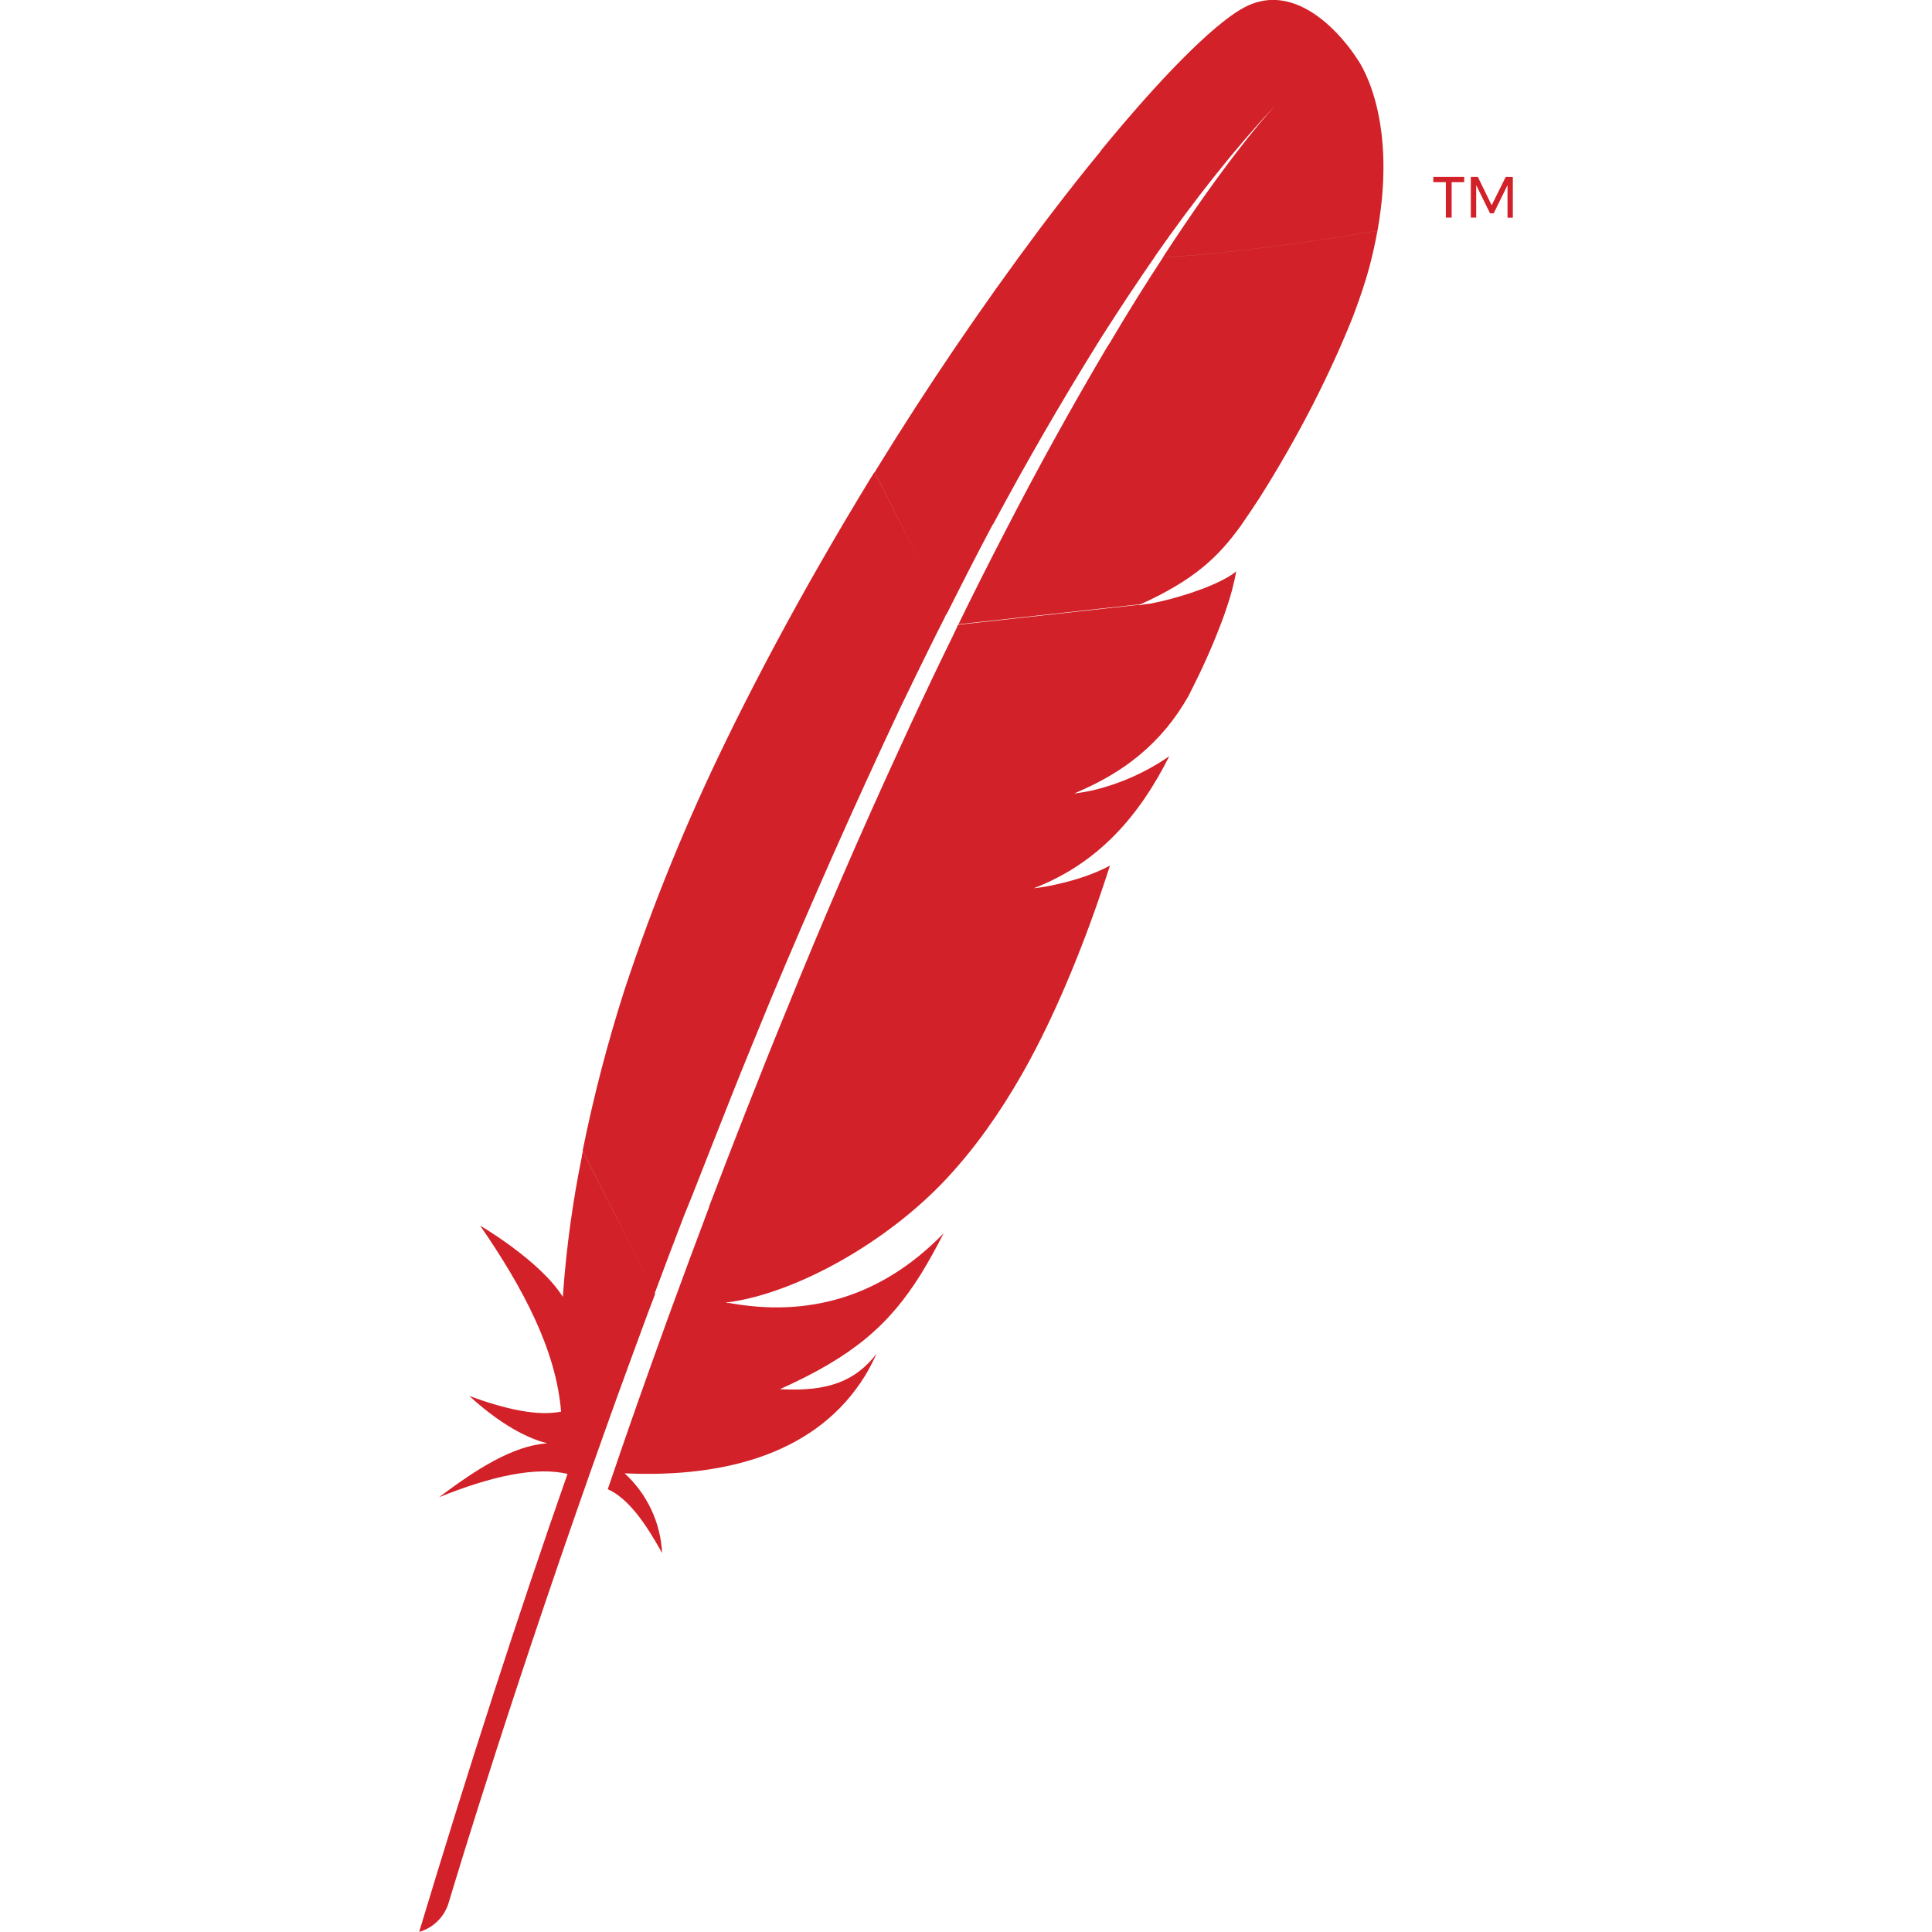
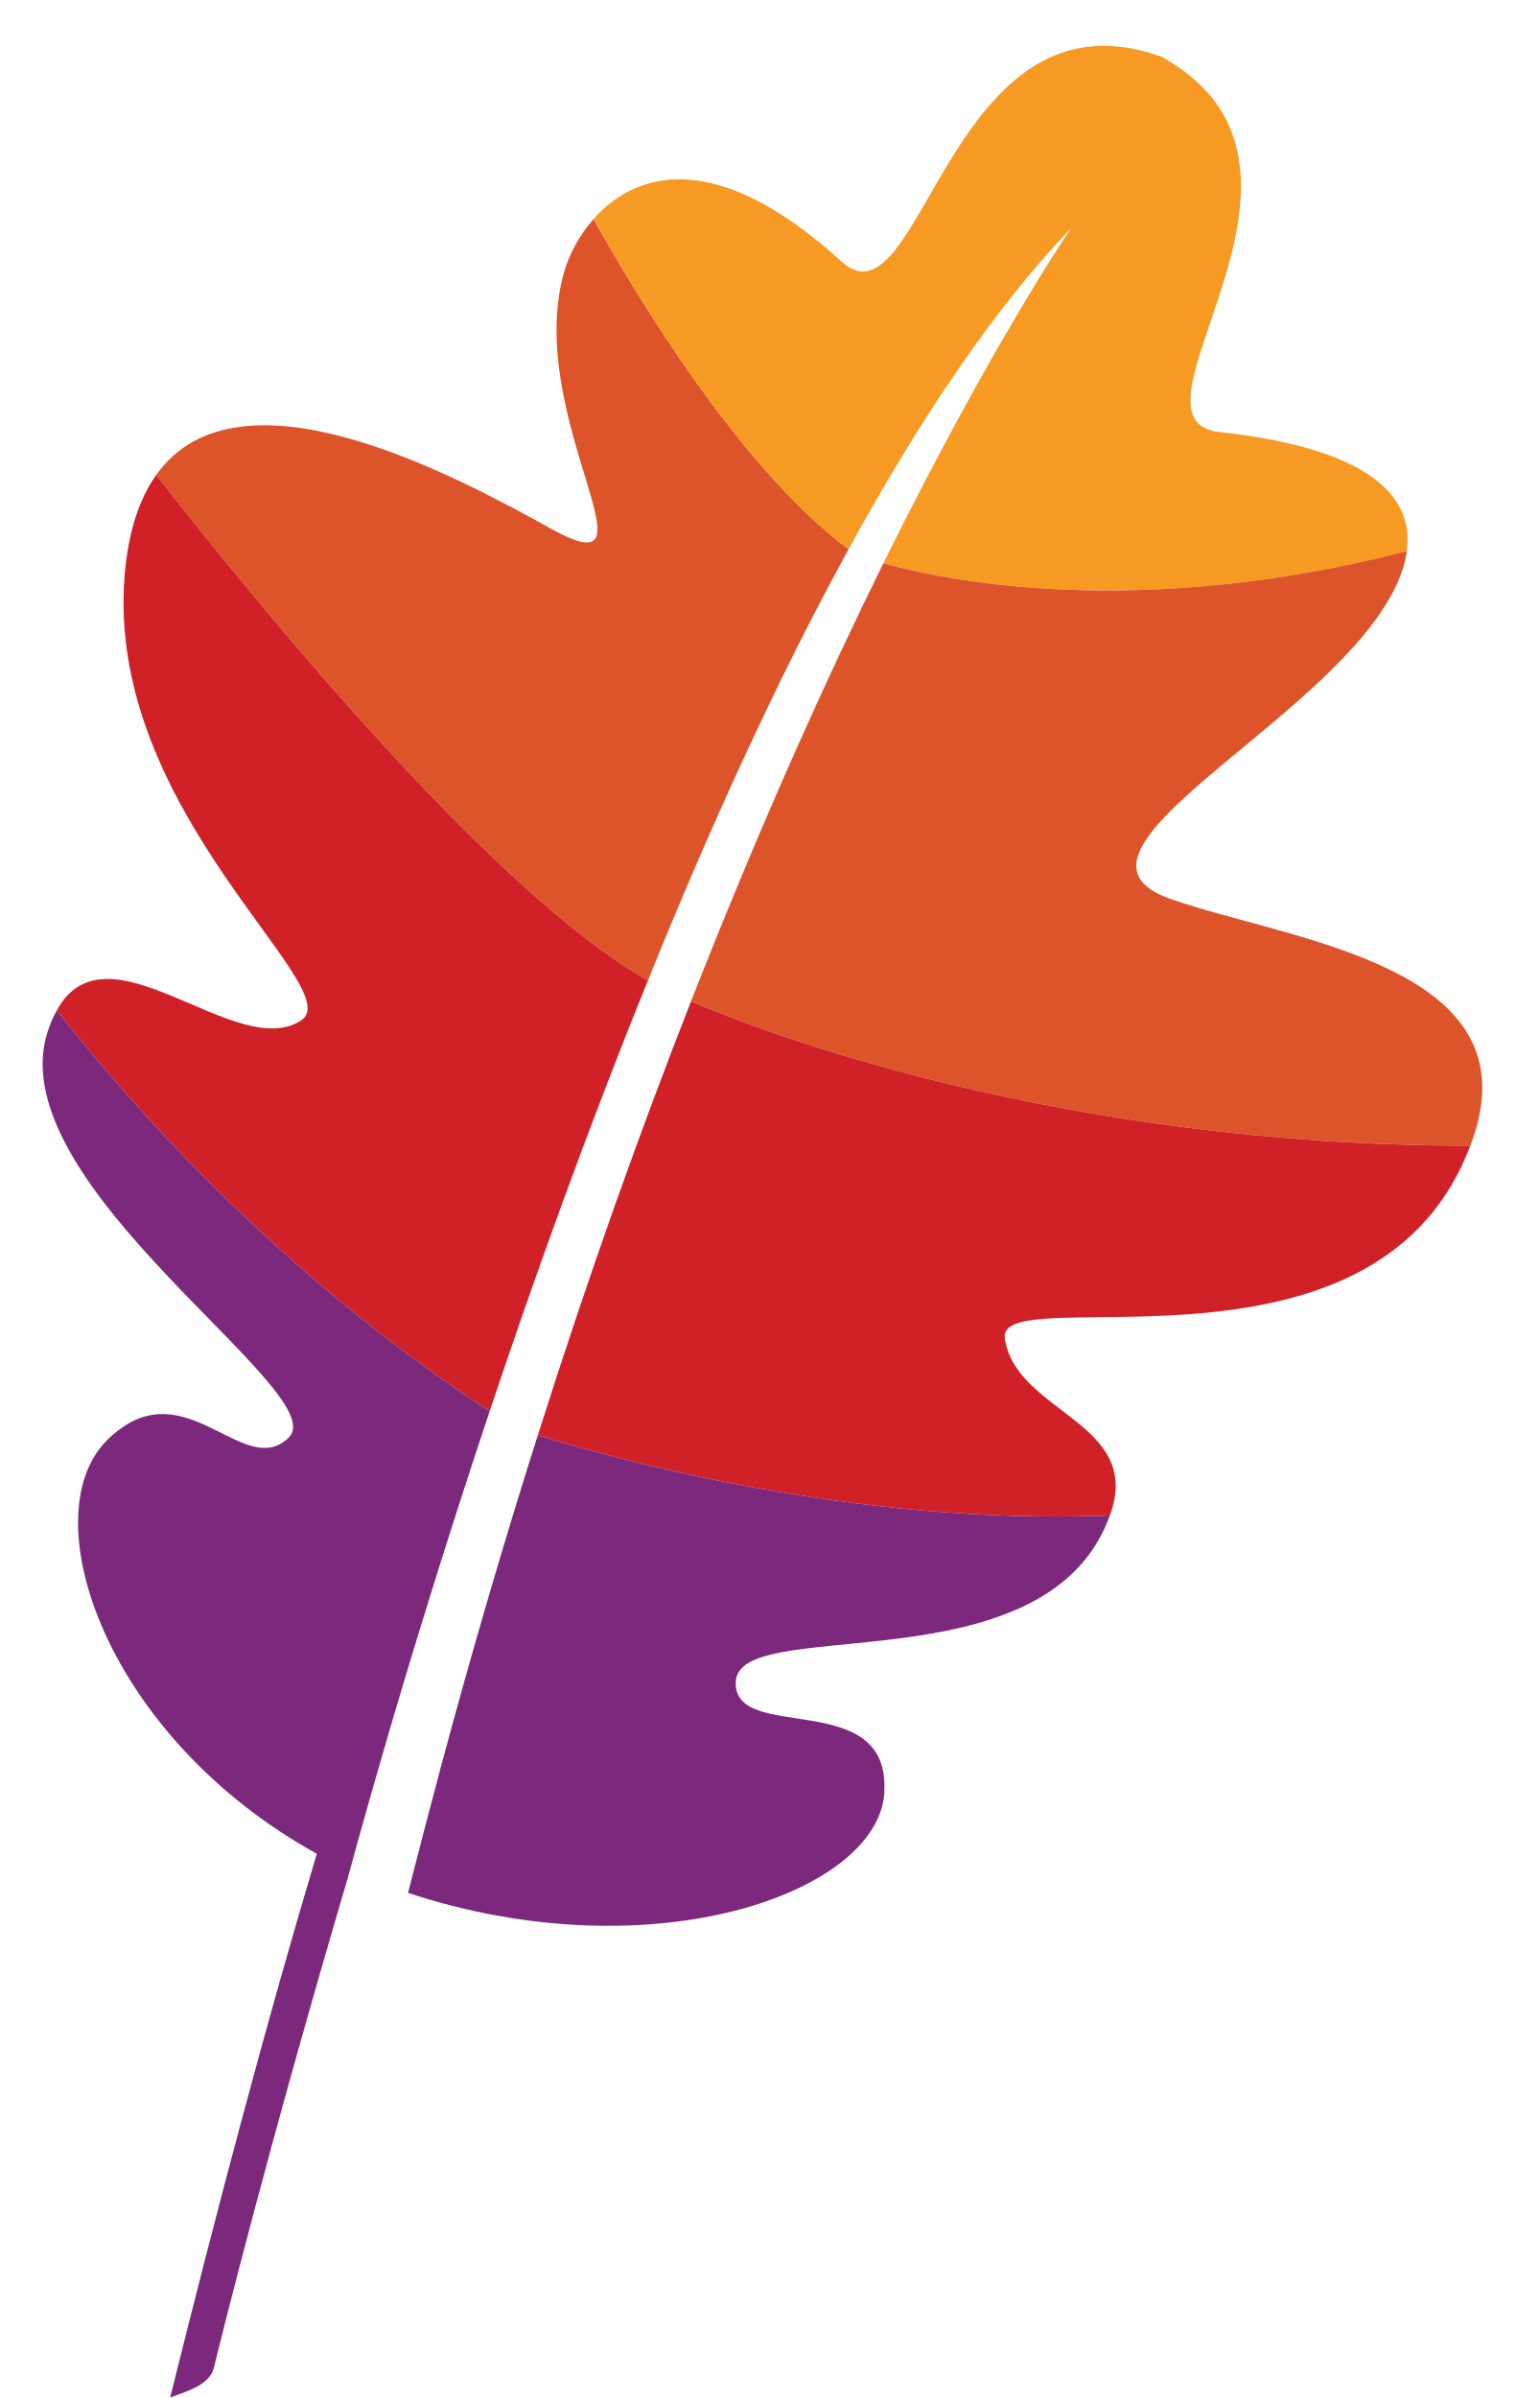
- <svg xmlns="http://www.w3.org/2000/svg" viewBox="0 0 24 24" width="24" height="24" aria-label="Apache logo">
-   <path fill="#D22128" d="M17.805 2.197v.066h.156v.44h.072v-.44h.156v-.066zm.9 0l-.175.353-.172-.353h-.087v.506h.067V2.3l.172.35h.045l.172-.35v.404h.066v-.506zm-4.257 1c-.204.31-.424.66-.66 1.06l-.04.062a44.457 44.457 0 00-1.265 2.29c-.187.36-.38.742-.577 1.146l2.267-.25c.66-.302.955-.578 1.242-.976a15.5 15.5 0 00.23-.342c.23-.363.46-.763.663-1.16.197-.386.37-.767.505-1.11.083-.22.15-.422.198-.6.042-.158.074-.307.1-.45-.884.15-1.965.295-2.668.33zM11.894 7.78l-.077.16c-.078.16-.157.32-.236.488-.086.18-.172.364-.26.552l-.132.287a75.265 75.265 0 00-1.427 3.3c-.163.397-.327.807-.493 1.23-.15.38-.297.765-.45 1.164l-.02.06c-.15.396-.3.802-.453 1.22l-.01.027.72-.08a.213.213 0 01-.042-.006c.863-.106 2.01-.75 2.75-1.547.342-.367.652-.8.94-1.306.213-.377.413-.795.604-1.258.168-.405.328-.843.48-1.318-.196.105-.423.18-.673.235a2.184 2.184 0 01-.273.046c.806-.31 1.314-.905 1.683-1.64a2.816 2.816 0 01-.968.428c-.06.012-.116.022-.174.03l-.043.006h.002c.278-.118.514-.248.718-.403a2.571 2.571 0 00.637-.698l.063-.104.077-.154a8.107 8.107 0 00.367-.85l.03-.088a3.04 3.04 0 00.123-.463.733.733 0 01-.094.065c-.243.145-.66.277-.996.34l.663-.074-.664.073h-.017l-.1.017c.006-.003.01-.006.017-.008l-2.265.25-.013.022zM8.27 16.45c-.117.323-.236.654-.355.992l-.005.015c-.016.046-.032.094-.05.142-.08.227-.15.432-.31.9.264.12.475.435.675.793a1.44 1.44 0 00-.466-.99c1.293.06 2.41-.27 2.99-1.217.05-.084.096-.173.14-.268-.26.333-.59.474-1.2.44 0 0-.004 0-.005.002l.004-.002c.9-.404 1.354-.79 1.754-1.433.094-.153.186-.32.28-.503-.788.81-1.702 1.04-2.664.865l-.72.078a6.43 6.43 0 00-.067.183zM15.42.112c-.376.222-1 .85-1.748 1.763l.686 1.294c.48-.687.97-1.307 1.462-1.836l.058-.062c-.02.02-.04.04-.057.062-.16.176-.644.74-1.375 1.863.703-.035 1.784-.18 2.666-.33.262-1.47-.258-2.142-.258-2.142s-.66-1.07-1.436-.61zm-3.084 6.402a40.253 40.253 0 011.306-2.26l.04-.064c.224-.352.45-.693.677-1.02l-.685-1.293-.157.192c-.197.245-.403.51-.613.79a39.853 39.853 0 00-2.016 2.97l-.022.038.893 1.763c.19-.378.38-.752.575-1.118zm-3.73 8.32c.158-.406.319-.81.483-1.225.156-.394.32-.79.484-1.19a91.133 91.133 0 011.6-3.604l.205-.424c.12-.243.237-.485.36-.724a.125.125 0 01.02-.04l-.895-1.763-.044.07c-.207.34-.414.687-.617 1.042a38.056 38.056 0 00-1.092 2.04l-.094.193a24.573 24.573 0 00-1.258 3.087 18.492 18.492 0 00-.52 1.997l.896 1.77c.117-.317.24-.638.364-.963zm-1.376-.476a13.38 13.38 0 00-.234 1.692c0 .02-.004.04-.005.06-.28-.45-1.03-.888-1.026-.884.537.778.944 1.55 1.005 2.31-.29.058-.684-.027-1.14-.195.475.436.83.556.97.588-.434.03-.89.328-1.346.67.668-.27 1.21-.38 1.596-.29-.61 1.74-1.23 3.655-1.843 5.69a.538.538 0 00.364-.354c.11-.368.84-2.786 1.978-5.965l.097-.27.028-.078c.12-.332.246-.672.374-1.02l.09-.237v-.004L7.24 14.3c-.003.02-.01.04-.012.06z" />
+ <svg xmlns="http://www.w3.org/2000/svg" viewBox="0 0 8.15 12.69">
+   <path fill="#dd542b" fill-rule="evenodd" d="M 3.430 5.188 C 3.750 4.396 4.108 3.606 4.492 2.906 C 3.919 2.481 3.369 1.565 3.142 1.159 C 3.061 1.251 3.009 1.357 2.985 1.443 C 2.772 2.211 3.530 3.138 2.919 2.799 C 2.410 2.517 1.265 1.899 0.827 2.513 C 1.317 3.141 2.597 4.720 3.430 5.188 Z" />
+   <path fill="#f69a23" fill-rule="evenodd" d="M 4.492 2.906 C 4.864 2.227 5.260 1.633 5.672 1.205 C 5.672 1.205 5.262 1.797 4.676 2.981 C 5.031 3.079 6.041 3.279 7.447 2.916 C 7.482 2.661 7.310 2.380 6.454 2.286 C 5.894 2.225 7.125 0.954 6.233 0.352 C 6.205 0.333 6.176 0.316 6.149 0.300 C 6.119 0.290 6.087 0.280 6.054 0.271 C 5.013 0.000 4.868 1.762 4.453 1.383 C 3.782 0.771 3.358 0.914 3.142 1.159 C 3.369 1.565 3.919 2.481 4.492 2.906 Z" />
+   <path fill="#d12128" fill-rule="evenodd" d="M 2.592 7.468 C 2.827 6.765 3.110 5.976 3.430 5.188 C 2.597 4.720 1.317 3.141 0.827 2.513 C 0.740 2.636 0.680 2.807 0.660 3.041 C 0.554 4.299 1.853 5.230 1.594 5.400 C 1.252 5.625 0.569 4.859 0.301 5.346 C 0.690 5.845 1.484 6.748 2.592 7.468 Z" />
+   <path fill="#dd542b" fill-rule="evenodd" d="M 6.193 4.756 C 5.535 4.522 6.881 3.894 7.318 3.227 C 7.374 3.142 7.432 3.032 7.447 2.916 C 6.041 3.279 5.031 3.079 4.676 2.981 C 4.373 3.595 4.023 4.367 3.658 5.299 C 4.038 5.461 5.590 6.060 7.783 6.063 C 8.152 5.105 6.818 4.978 6.193 4.756 Z" />
+   <path fill="#d12128" fill-rule="evenodd" d="M 2.847 7.595 C 3.233 7.715 4.515 8.074 5.875 8.020 C 6.058 7.526 5.375 7.478 5.319 7.082 C 5.276 6.775 7.117 7.339 7.710 6.224 C 7.740 6.168 7.763 6.115 7.783 6.063 C 5.590 6.060 4.038 5.461 3.658 5.299 C 3.391 5.979 3.117 6.743 2.847 7.595 Z" />
+   <path fill="#7c287c" fill-rule="evenodd" d="M 2.847 7.595 C 2.673 8.142 2.501 8.728 2.335 9.346 C 2.276 9.566 2.218 9.789 2.160 10.017 C 3.452 10.443 4.641 10.018 4.681 9.492 C 4.682 9.488 4.681 9.485 4.681 9.481 C 4.712 8.923 3.875 9.232 3.895 8.897 C 3.915 8.560 5.356 8.895 5.802 8.172 C 5.836 8.116 5.858 8.067 5.875 8.020 C 4.515 8.074 3.233 7.715 2.847 7.595 Z" />
+   <path fill="#7c287c" fill-rule="evenodd" d="M 0.301 5.346 C 0.282 5.380 0.265 5.419 0.250 5.466 C 0.000 6.278 1.770 7.369 1.529 7.607 C 1.312 7.821 1.029 7.331 0.680 7.533 C 0.642 7.556 0.603 7.584 0.563 7.625 C 0.169 8.028 0.557 9.190 1.677 9.810 C 1.415 10.686 1.155 11.664 0.901 12.687 C 0.993 12.654 1.104 12.622 1.131 12.535 C 1.172 12.366 1.428 11.334 1.842 9.935 C 1.842 9.935 1.918 9.649 2.056 9.177 C 2.184 8.740 2.366 8.145 2.592 7.468 C 1.484 6.748 0.690 5.845 0.301 5.346 Z" />
</svg>
